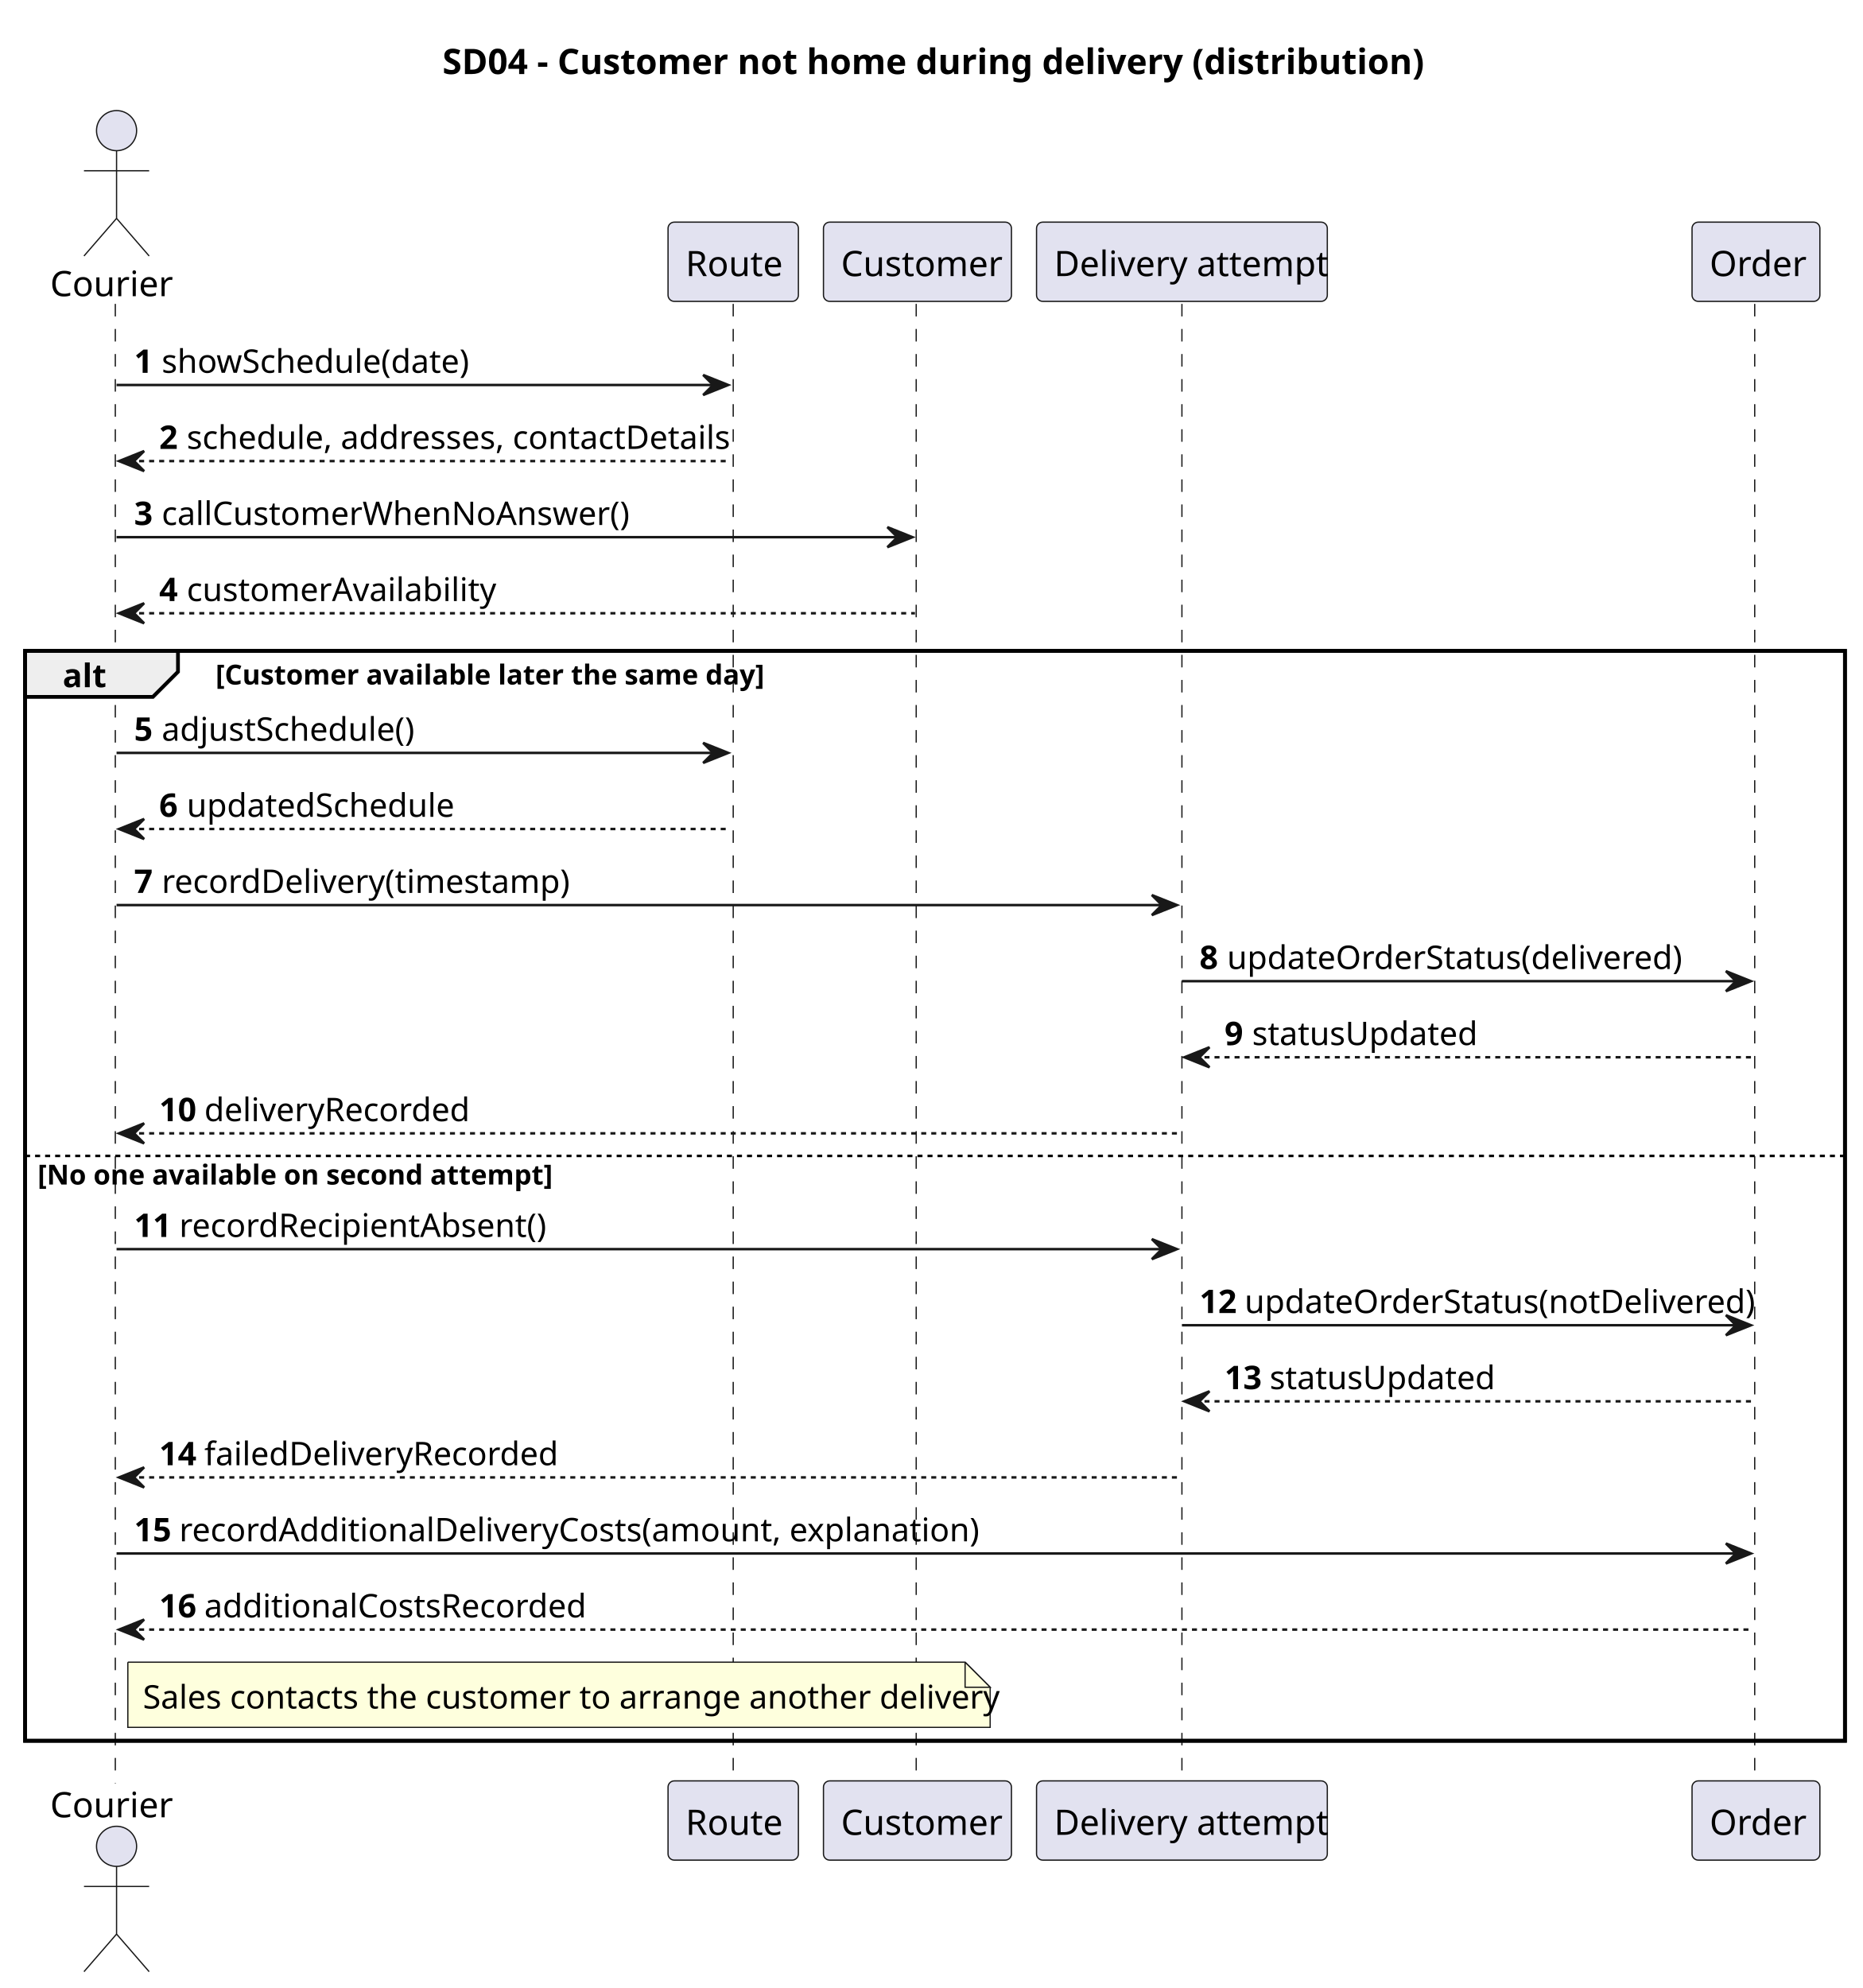
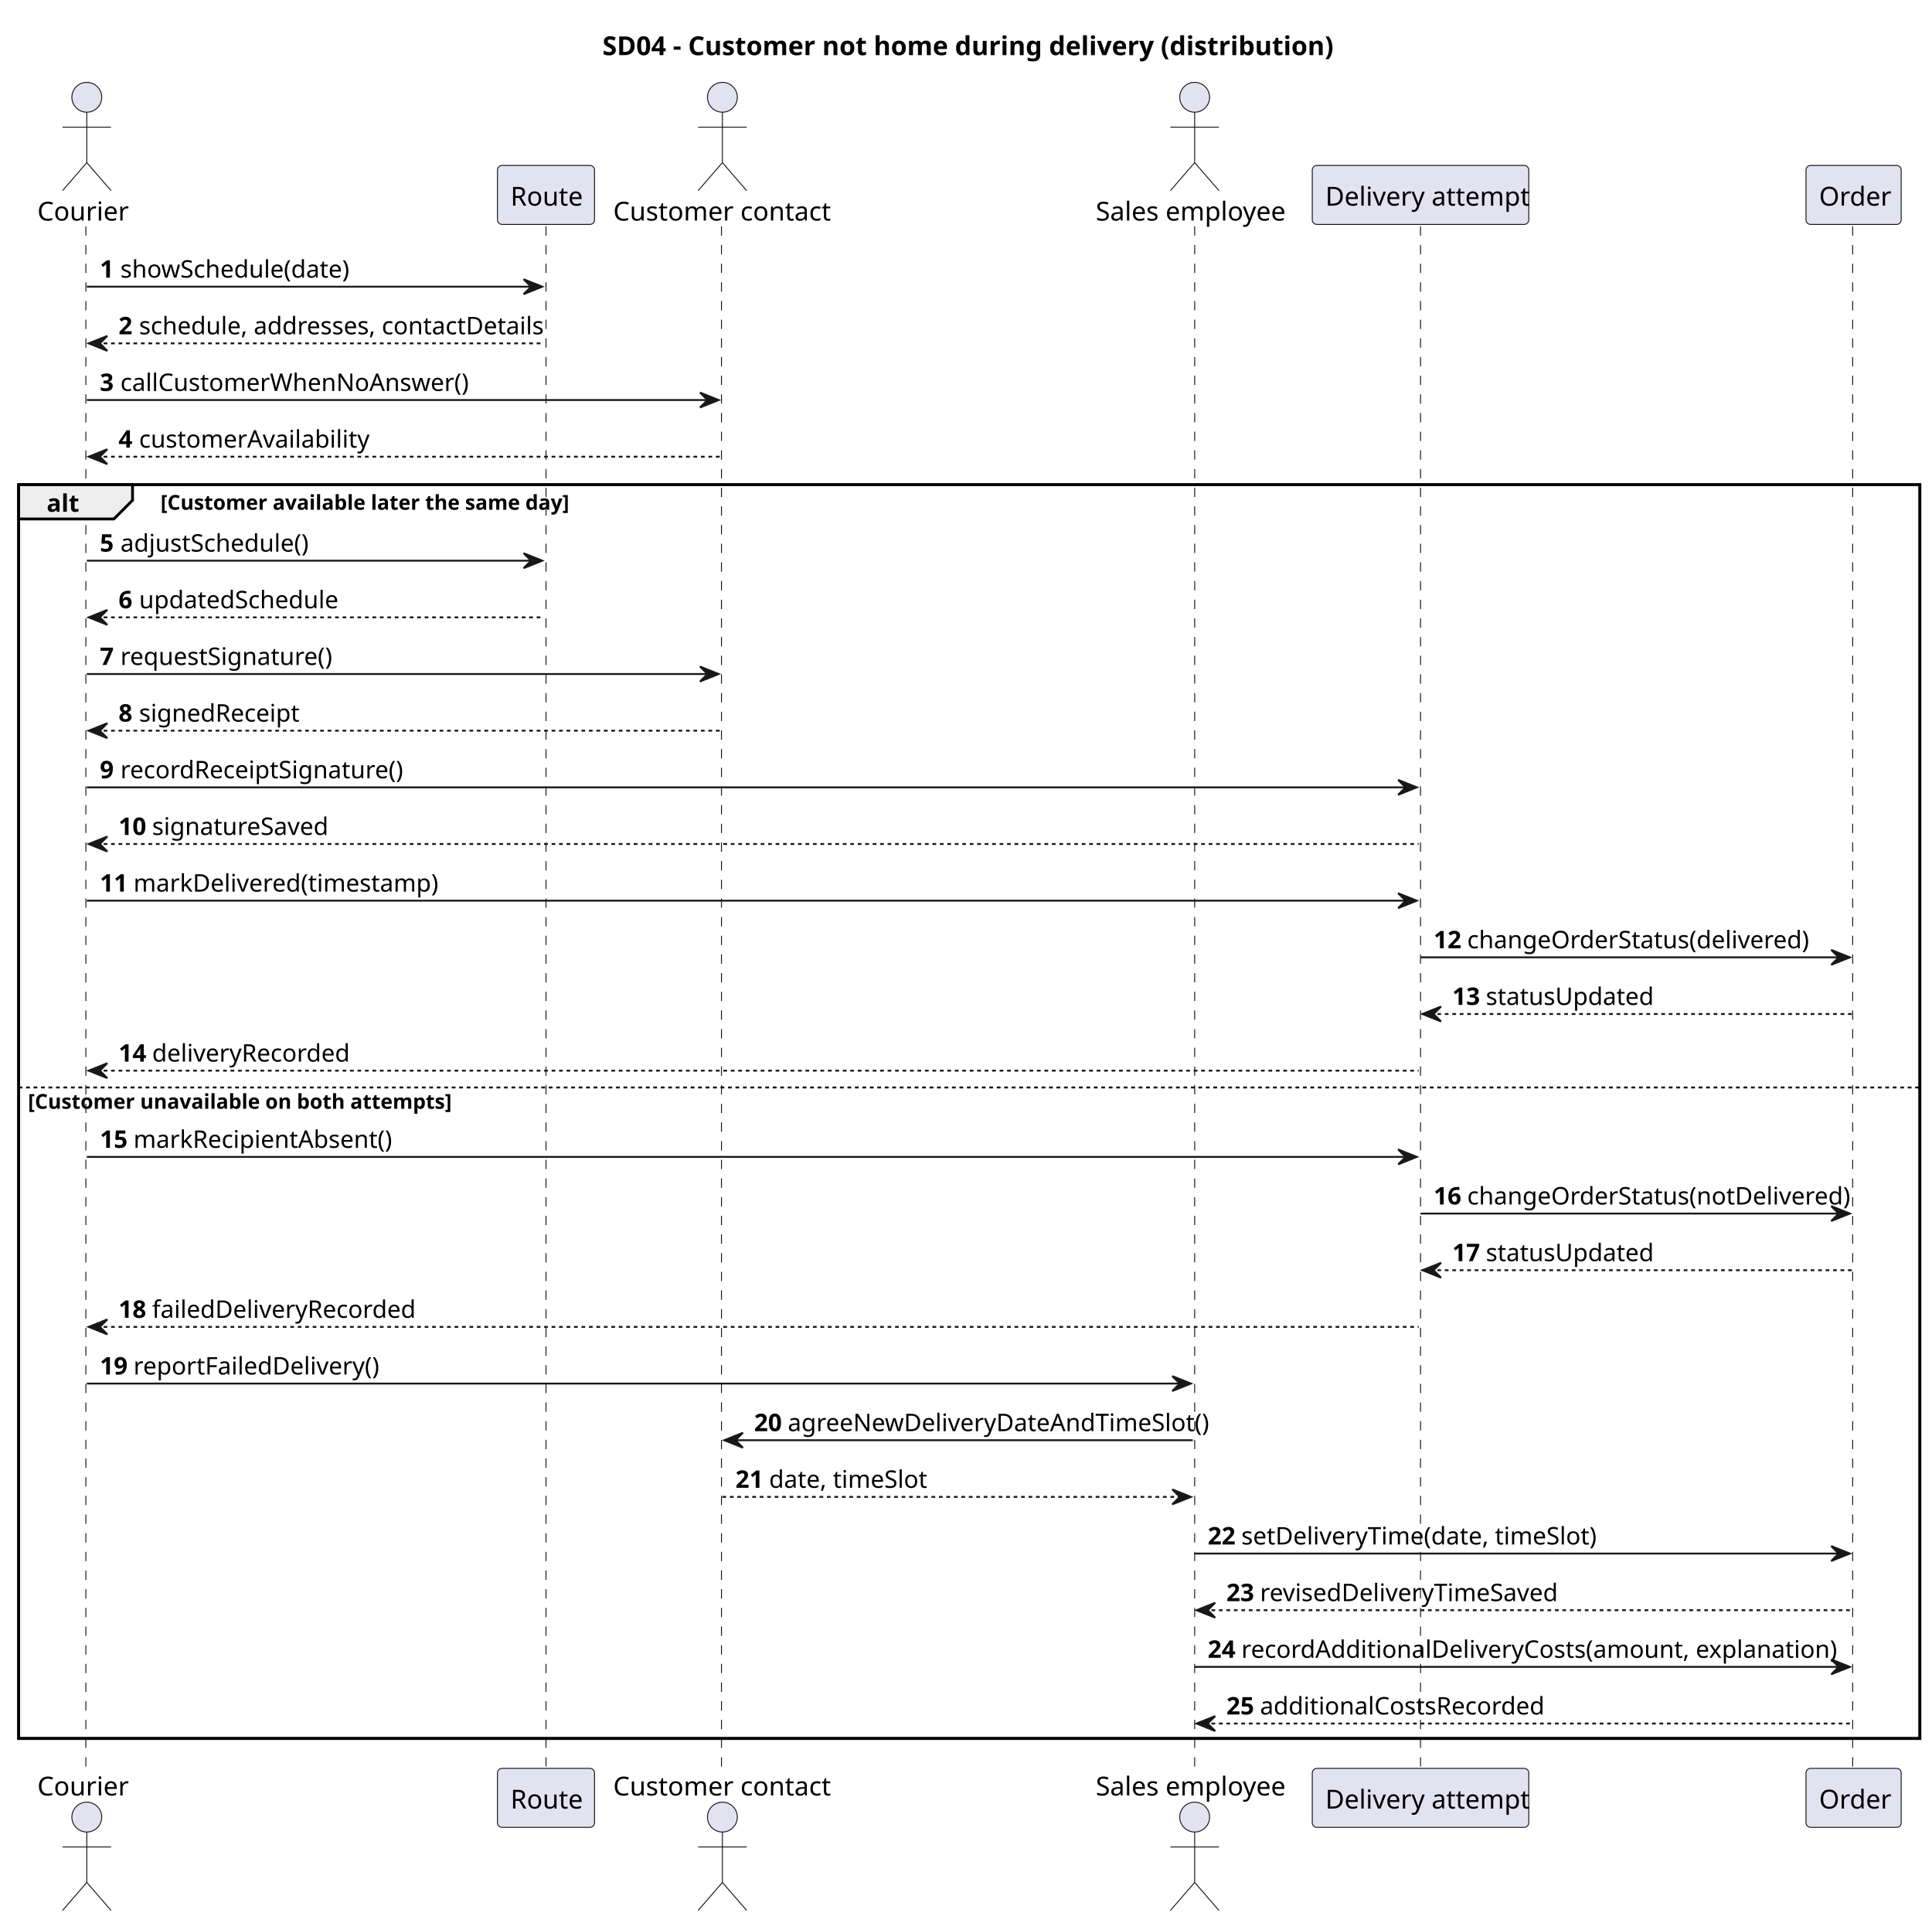
- <svg xmlns="http://www.w3.org/2000/svg" contentStyleType="text/css" height="793px" preserveAspectRatio="none" style="width:743px;height:793px;background:#FFFFFF;" version="1.1" viewBox="0 0 743 793" width="743px" zoomAndPan="magnify">
+ <svg xmlns="http://www.w3.org/2000/svg" contentStyleType="text/css" height="1030px" preserveAspectRatio="none" style="width:1035px;height:1030px;background:#FFFFFF;" version="1.1" viewBox="0 0 1035 1030" width="1035px" zoomAndPan="magnify">
  <defs />
  <g>
-     <text fill="#000000" font-family="sans-serif" font-size="14" font-weight="bold" lengthAdjust="spacing" textLength="392" x="176.5" y="29.533">SD04 - Customer not home during delivery (distribution)</text>
-     <rect fill="none" height="434.758" style="stroke:#000000;stroke-width:1.5;" width="726" x="10" y="259.625" />
-     <line style="stroke:#181818;stroke-width:0.5;stroke-dasharray:5.0,5.0;" x1="46" x2="46" y1="121.219" y2="711.383" />
-     <line style="stroke:#181818;stroke-width:0.5;stroke-dasharray:5.0,5.0;" x1="292.5" x2="292.5" y1="121.219" y2="711.383" />
-     <line style="stroke:#181818;stroke-width:0.5;stroke-dasharray:5.0,5.0;" x1="365.5" x2="365.5" y1="121.219" y2="711.383" />
-     <line style="stroke:#181818;stroke-width:0.5;stroke-dasharray:5.0,5.0;" x1="471.5" x2="471.5" y1="121.219" y2="711.383" />
-     <line style="stroke:#181818;stroke-width:0.5;stroke-dasharray:5.0,5.0;" x1="700" x2="700" y1="121.219" y2="711.383" />
+     <text fill="#000000" font-family="sans-serif" font-size="14" font-weight="bold" lengthAdjust="spacing" textLength="392" x="322.75" y="29.533">SD04 - Customer not home during delivery (distribution)</text>
+     <rect fill="none" height="671.57" style="stroke:#000000;stroke-width:1.5;" width="1018.5" x="10" y="259.625" />
+     <line style="stroke:#181818;stroke-width:0.5;stroke-dasharray:5.0,5.0;" x1="46" x2="46" y1="121.219" y2="948.195" />
+     <line style="stroke:#181818;stroke-width:0.5;stroke-dasharray:5.0,5.0;" x1="292.5" x2="292.5" y1="121.219" y2="948.195" />
+     <line style="stroke:#181818;stroke-width:0.5;stroke-dasharray:5.0,5.0;" x1="386.5" x2="386.5" y1="121.219" y2="948.195" />
+     <line style="stroke:#181818;stroke-width:0.5;stroke-dasharray:5.0,5.0;" x1="640" x2="640" y1="121.219" y2="948.195" />
+     <line style="stroke:#181818;stroke-width:0.5;stroke-dasharray:5.0,5.0;" x1="761" x2="761" y1="121.219" y2="948.195" />
+     <line style="stroke:#181818;stroke-width:0.5;stroke-dasharray:5.0,5.0;" x1="992.5" x2="992.5" y1="121.219" y2="948.195" />
    <text fill="#000000" font-family="sans-serif" font-size="14" lengthAdjust="spacing" textLength="47" x="20" y="118.143">Courier</text>
    <ellipse cx="46.5" cy="52.109" fill="#E2E2F0" rx="8" ry="8" style="stroke:#181818;stroke-width:0.5;" />
    <path d="M46.5,60.109 L46.5,87.109 M33.5,68.109 L59.5,68.109 M46.5,87.109 L33.5,102.109 M46.5,87.109 L59.5,102.109 " fill="none" style="stroke:#181818;stroke-width:0.5;" />
-     <text fill="#000000" font-family="sans-serif" font-size="14" lengthAdjust="spacing" textLength="47" x="20" y="724.916">Courier</text>
-     <ellipse cx="46.5" cy="736.492" fill="#E2E2F0" rx="8" ry="8" style="stroke:#181818;stroke-width:0.5;" />
-     <path d="M46.5,744.492 L46.5,771.492 M33.5,752.492 L59.5,752.492 M46.5,771.492 L33.5,786.492 M46.5,771.492 L59.5,786.492 " fill="none" style="stroke:#181818;stroke-width:0.5;" />
+     <text fill="#000000" font-family="sans-serif" font-size="14" lengthAdjust="spacing" textLength="47" x="20" y="961.729">Courier</text>
+     <ellipse cx="46.5" cy="973.305" fill="#E2E2F0" rx="8" ry="8" style="stroke:#181818;stroke-width:0.5;" />
+     <path d="M46.5,981.305 L46.5,1008.305 M33.5,989.305 L59.5,989.305 M46.5,1008.305 L33.5,1023.305 M46.5,1008.305 L59.5,1023.305 " fill="none" style="stroke:#181818;stroke-width:0.5;" />
    <rect fill="#E2E2F0" height="31.609" rx="2.5" ry="2.5" style="stroke:#181818;stroke-width:0.5;" width="52" x="266.5" y="88.609" />
    <text fill="#000000" font-family="sans-serif" font-size="14" lengthAdjust="spacing" textLength="38" x="273.5" y="110.143">Route</text>
-     <rect fill="#E2E2F0" height="31.609" rx="2.5" ry="2.5" style="stroke:#181818;stroke-width:0.5;" width="52" x="266.5" y="710.383" />
-     <text fill="#000000" font-family="sans-serif" font-size="14" lengthAdjust="spacing" textLength="38" x="273.5" y="731.916">Route</text>
-     <rect fill="#E2E2F0" height="31.609" rx="2.5" ry="2.5" style="stroke:#181818;stroke-width:0.5;" width="75" x="328.5" y="88.609" />
-     <text fill="#000000" font-family="sans-serif" font-size="14" lengthAdjust="spacing" textLength="61" x="335.5" y="110.143">Customer</text>
-     <rect fill="#E2E2F0" height="31.609" rx="2.5" ry="2.5" style="stroke:#181818;stroke-width:0.5;" width="75" x="328.5" y="710.383" />
-     <text fill="#000000" font-family="sans-serif" font-size="14" lengthAdjust="spacing" textLength="61" x="335.5" y="731.916">Customer</text>
-     <rect fill="#E2E2F0" height="31.609" rx="2.5" ry="2.5" style="stroke:#181818;stroke-width:0.5;" width="116" x="413.5" y="88.609" />
-     <text fill="#000000" font-family="sans-serif" font-size="14" lengthAdjust="spacing" textLength="102" x="420.5" y="110.143">Delivery attempt</text>
-     <rect fill="#E2E2F0" height="31.609" rx="2.5" ry="2.5" style="stroke:#181818;stroke-width:0.5;" width="116" x="413.5" y="710.383" />
-     <text fill="#000000" font-family="sans-serif" font-size="14" lengthAdjust="spacing" textLength="102" x="420.5" y="731.916">Delivery attempt</text>
-     <rect fill="#E2E2F0" height="31.609" rx="2.5" ry="2.5" style="stroke:#181818;stroke-width:0.5;" width="51" x="675" y="88.609" />
-     <text fill="#000000" font-family="sans-serif" font-size="14" lengthAdjust="spacing" textLength="37" x="682" y="110.143">Order</text>
-     <rect fill="#E2E2F0" height="31.609" rx="2.5" ry="2.5" style="stroke:#181818;stroke-width:0.5;" width="51" x="675" y="710.383" />
-     <text fill="#000000" font-family="sans-serif" font-size="14" lengthAdjust="spacing" textLength="37" x="682" y="731.916">Order</text>
+     <rect fill="#E2E2F0" height="31.609" rx="2.5" ry="2.5" style="stroke:#181818;stroke-width:0.5;" width="52" x="266.5" y="947.195" />
+     <text fill="#000000" font-family="sans-serif" font-size="14" lengthAdjust="spacing" textLength="38" x="273.5" y="968.729">Route</text>
+     <text fill="#000000" font-family="sans-serif" font-size="14" lengthAdjust="spacing" textLength="111" x="328.5" y="118.143">Customer contact</text>
+     <ellipse cx="387" cy="52.109" fill="#E2E2F0" rx="8" ry="8" style="stroke:#181818;stroke-width:0.5;" />
+     <path d="M387,60.109 L387,87.109 M374,68.109 L400,68.109 M387,87.109 L374,102.109 M387,87.109 L400,102.109 " fill="none" style="stroke:#181818;stroke-width:0.5;" />
+     <text fill="#000000" font-family="sans-serif" font-size="14" lengthAdjust="spacing" textLength="111" x="328.5" y="961.729">Customer contact</text>
+     <ellipse cx="387" cy="973.305" fill="#E2E2F0" rx="8" ry="8" style="stroke:#181818;stroke-width:0.5;" />
+     <path d="M387,981.305 L387,1008.305 M374,989.305 L400,989.305 M387,1008.305 L374,1023.305 M387,1008.305 L400,1023.305 " fill="none" style="stroke:#181818;stroke-width:0.5;" />
+     <text fill="#000000" font-family="sans-serif" font-size="14" lengthAdjust="spacing" textLength="100" x="587" y="118.143">Sales employee</text>
+     <ellipse cx="640" cy="52.109" fill="#E2E2F0" rx="8" ry="8" style="stroke:#181818;stroke-width:0.5;" />
+     <path d="M640,60.109 L640,87.109 M627,68.109 L653,68.109 M640,87.109 L627,102.109 M640,87.109 L653,102.109 " fill="none" style="stroke:#181818;stroke-width:0.5;" />
+     <text fill="#000000" font-family="sans-serif" font-size="14" lengthAdjust="spacing" textLength="100" x="587" y="961.729">Sales employee</text>
+     <ellipse cx="640" cy="973.305" fill="#E2E2F0" rx="8" ry="8" style="stroke:#181818;stroke-width:0.5;" />
+     <path d="M640,981.305 L640,1008.305 M627,989.305 L653,989.305 M640,1008.305 L627,1023.305 M640,1008.305 L653,1023.305 " fill="none" style="stroke:#181818;stroke-width:0.5;" />
+     <rect fill="#E2E2F0" height="31.609" rx="2.5" ry="2.5" style="stroke:#181818;stroke-width:0.5;" width="116" x="703" y="88.609" />
+     <text fill="#000000" font-family="sans-serif" font-size="14" lengthAdjust="spacing" textLength="102" x="710" y="110.143">Delivery attempt</text>
+     <rect fill="#E2E2F0" height="31.609" rx="2.5" ry="2.5" style="stroke:#181818;stroke-width:0.5;" width="116" x="703" y="947.195" />
+     <text fill="#000000" font-family="sans-serif" font-size="14" lengthAdjust="spacing" textLength="102" x="710" y="968.729">Delivery attempt</text>
+     <rect fill="#E2E2F0" height="31.609" rx="2.5" ry="2.5" style="stroke:#181818;stroke-width:0.5;" width="51" x="967.5" y="88.609" />
+     <text fill="#000000" font-family="sans-serif" font-size="14" lengthAdjust="spacing" textLength="37" x="974.5" y="110.143">Order</text>
+     <rect fill="#E2E2F0" height="31.609" rx="2.5" ry="2.5" style="stroke:#181818;stroke-width:0.5;" width="51" x="967.5" y="947.195" />
+     <text fill="#000000" font-family="sans-serif" font-size="14" lengthAdjust="spacing" textLength="37" x="974.5" y="968.729">Order</text>
    <polygon fill="#181818" points="280.5,149.57,290.5,153.57,280.5,157.57,284.5,153.57" style="stroke:#181818;stroke-width:1.0;" />
    <line style="stroke:#181818;stroke-width:1.0;" x1="46.5" x2="286.5" y1="153.57" y2="153.57" />
    <text fill="#000000" font-family="sans-serif" font-size="13" font-weight="bold" lengthAdjust="spacing" textLength="7" x="53.5" y="148.714">1</text>
    <text fill="#000000" font-family="sans-serif" font-size="13" lengthAdjust="spacing" textLength="117" x="64.5" y="148.714">showSchedule(date)</text>
    <polygon fill="#181818" points="57.5,179.922,47.5,183.922,57.5,187.922,53.5,183.922" style="stroke:#181818;stroke-width:1.0;" />
    <line style="stroke:#181818;stroke-width:1.0;stroke-dasharray:2.0,2.0;" x1="51.5" x2="291.5" y1="183.922" y2="183.922" />
    <text fill="#000000" font-family="sans-serif" font-size="13" font-weight="bold" lengthAdjust="spacing" textLength="7" x="63.5" y="179.065">2</text>
    <text fill="#000000" font-family="sans-serif" font-size="13" lengthAdjust="spacing" textLength="211" x="74.5" y="179.065">schedule, addresses, contactDetails</text>
-     <polygon fill="#181818" points="354,210.273,364,214.273,354,218.273,358,214.273" style="stroke:#181818;stroke-width:1.0;" />
-     <line style="stroke:#181818;stroke-width:1.0;" x1="46.5" x2="360" y1="214.273" y2="214.273" />
+     <polygon fill="#181818" points="375,210.273,385,214.273,375,218.273,379,214.273" style="stroke:#181818;stroke-width:1.0;" />
+     <line style="stroke:#181818;stroke-width:1.0;" x1="46.5" x2="381" y1="214.273" y2="214.273" />
    <text fill="#000000" font-family="sans-serif" font-size="13" font-weight="bold" lengthAdjust="spacing" textLength="7" x="53.5" y="209.417">3</text>
    <text fill="#000000" font-family="sans-serif" font-size="13" lengthAdjust="spacing" textLength="177" x="64.5" y="209.417">callCustomerWhenNoAnswer()</text>
    <polygon fill="#181818" points="57.5,240.625,47.5,244.625,57.5,248.625,53.5,244.625" style="stroke:#181818;stroke-width:1.0;" />
-     <line style="stroke:#181818;stroke-width:1.0;stroke-dasharray:2.0,2.0;" x1="51.5" x2="365" y1="244.625" y2="244.625" />
+     <line style="stroke:#181818;stroke-width:1.0;stroke-dasharray:2.0,2.0;" x1="51.5" x2="386" y1="244.625" y2="244.625" />
    <text fill="#000000" font-family="sans-serif" font-size="13" font-weight="bold" lengthAdjust="spacing" textLength="7" x="63.5" y="239.769">4</text>
    <text fill="#000000" font-family="sans-serif" font-size="13" lengthAdjust="spacing" textLength="115" x="74.5" y="239.769">customerAvailability</text>
    <path d="M10,259.625 L71,259.625 L71,267.977 L61,277.977 L10,277.977 L10,259.625 " fill="#EEEEEE" style="stroke:#000000;stroke-width:1.5;" />
-     <rect fill="none" height="434.758" style="stroke:#000000;stroke-width:1.5;" width="726" x="10" y="259.625" />
+     <rect fill="none" height="671.57" style="stroke:#000000;stroke-width:1.5;" width="1018.5" x="10" y="259.625" />
    <text fill="#000000" font-family="sans-serif" font-size="13" font-weight="bold" lengthAdjust="spacing" textLength="16" x="25" y="274.12">alt</text>
    <text fill="#000000" font-family="sans-serif" font-size="11" font-weight="bold" lengthAdjust="spacing" textLength="219" x="86" y="273.044">[Customer available later the same day]</text>
    <polygon fill="#181818" points="280.5,296.328,290.5,300.328,280.5,304.328,284.5,300.328" style="stroke:#181818;stroke-width:1.0;" />
    <line style="stroke:#181818;stroke-width:1.0;" x1="46.5" x2="286.5" y1="300.328" y2="300.328" />
    <text fill="#000000" font-family="sans-serif" font-size="13" font-weight="bold" lengthAdjust="spacing" textLength="7" x="53.5" y="295.472">5</text>
    <text fill="#000000" font-family="sans-serif" font-size="13" lengthAdjust="spacing" textLength="97" x="64.5" y="295.472">adjustSchedule()</text>
    <polygon fill="#181818" points="57.5,326.68,47.5,330.68,57.5,334.68,53.5,330.68" style="stroke:#181818;stroke-width:1.0;" />
    <line style="stroke:#181818;stroke-width:1.0;stroke-dasharray:2.0,2.0;" x1="51.5" x2="291.5" y1="330.68" y2="330.68" />
    <text fill="#000000" font-family="sans-serif" font-size="13" font-weight="bold" lengthAdjust="spacing" textLength="7" x="63.5" y="325.823">6</text>
    <text fill="#000000" font-family="sans-serif" font-size="13" lengthAdjust="spacing" textLength="100" x="74.5" y="325.823">updatedSchedule</text>
-     <polygon fill="#181818" points="459.5,357.031,469.5,361.031,459.5,365.031,463.5,361.031" style="stroke:#181818;stroke-width:1.0;" />
-     <line style="stroke:#181818;stroke-width:1.0;" x1="46.5" x2="465.5" y1="361.031" y2="361.031" />
+     <polygon fill="#181818" points="375,357.031,385,361.031,375,365.031,379,361.031" style="stroke:#181818;stroke-width:1.0;" />
+     <line style="stroke:#181818;stroke-width:1.0;" x1="46.5" x2="381" y1="361.031" y2="361.031" />
    <text fill="#000000" font-family="sans-serif" font-size="13" font-weight="bold" lengthAdjust="spacing" textLength="7" x="53.5" y="356.175">7</text>
-     <text fill="#000000" font-family="sans-serif" font-size="13" lengthAdjust="spacing" textLength="150" x="64.5" y="356.175">recordDelivery(timestamp)</text>
-     <polygon fill="#181818" points="688.5,387.383,698.5,391.383,688.5,395.383,692.5,391.383" style="stroke:#181818;stroke-width:1.0;" />
-     <line style="stroke:#181818;stroke-width:1.0;" x1="471.5" x2="694.5" y1="391.383" y2="391.383" />
-     <text fill="#000000" font-family="sans-serif" font-size="13" font-weight="bold" lengthAdjust="spacing" textLength="7" x="478.5" y="386.526">8</text>
-     <text fill="#000000" font-family="sans-serif" font-size="13" lengthAdjust="spacing" textLength="167" x="489.5" y="386.526">updateOrderStatus(delivered)</text>
-     <polygon fill="#181818" points="482.5,417.734,472.5,421.734,482.5,425.734,478.5,421.734" style="stroke:#181818;stroke-width:1.0;" />
-     <line style="stroke:#181818;stroke-width:1.0;stroke-dasharray:2.0,2.0;" x1="476.5" x2="699.5" y1="421.734" y2="421.734" />
-     <text fill="#000000" font-family="sans-serif" font-size="13" font-weight="bold" lengthAdjust="spacing" textLength="7" x="488.5" y="416.878">9</text>
-     <text fill="#000000" font-family="sans-serif" font-size="13" lengthAdjust="spacing" textLength="84" x="499.5" y="416.878">statusUpdated</text>
+     <text fill="#000000" font-family="sans-serif" font-size="13" lengthAdjust="spacing" textLength="106" x="64.5" y="356.175">requestSignature()</text>
+     <polygon fill="#181818" points="57.5,387.383,47.5,391.383,57.5,395.383,53.5,391.383" style="stroke:#181818;stroke-width:1.0;" />
+     <line style="stroke:#181818;stroke-width:1.0;stroke-dasharray:2.0,2.0;" x1="51.5" x2="386" y1="391.383" y2="391.383" />
+     <text fill="#000000" font-family="sans-serif" font-size="13" font-weight="bold" lengthAdjust="spacing" textLength="7" x="63.5" y="386.526">8</text>
+     <text fill="#000000" font-family="sans-serif" font-size="13" lengthAdjust="spacing" textLength="82" x="74.5" y="386.526">signedReceipt</text>
+     <polygon fill="#181818" points="749,417.734,759,421.734,749,425.734,753,421.734" style="stroke:#181818;stroke-width:1.0;" />
+     <line style="stroke:#181818;stroke-width:1.0;" x1="46.5" x2="755" y1="421.734" y2="421.734" />
+     <text fill="#000000" font-family="sans-serif" font-size="13" font-weight="bold" lengthAdjust="spacing" textLength="7" x="53.5" y="416.878">9</text>
+     <text fill="#000000" font-family="sans-serif" font-size="13" lengthAdjust="spacing" textLength="143" x="64.5" y="416.878">recordReceiptSignature()</text>
    <polygon fill="#181818" points="57.5,448.086,47.5,452.086,57.5,456.086,53.5,452.086" style="stroke:#181818;stroke-width:1.0;" />
-     <line style="stroke:#181818;stroke-width:1.0;stroke-dasharray:2.0,2.0;" x1="51.5" x2="470.5" y1="452.086" y2="452.086" />
+     <line style="stroke:#181818;stroke-width:1.0;stroke-dasharray:2.0,2.0;" x1="51.5" x2="760" y1="452.086" y2="452.086" />
    <text fill="#000000" font-family="sans-serif" font-size="13" font-weight="bold" lengthAdjust="spacing" textLength="14" x="63.5" y="447.229">10</text>
-     <text fill="#000000" font-family="sans-serif" font-size="13" lengthAdjust="spacing" textLength="98" x="81.5" y="447.229">deliveryRecorded</text>
-     <line style="stroke:#000000;stroke-width:1.0;stroke-dasharray:2.0,2.0;" x1="10" x2="736" y1="461.086" y2="461.086" />
-     <text fill="#000000" font-family="sans-serif" font-size="11" font-weight="bold" lengthAdjust="spacing" textLength="203" x="15" y="472.505">[No one available on second attempt]</text>
-     <polygon fill="#181818" points="459.5,494.273,469.5,498.273,459.5,502.273,463.5,498.273" style="stroke:#181818;stroke-width:1.0;" />
-     <line style="stroke:#181818;stroke-width:1.0;" x1="46.5" x2="465.5" y1="498.273" y2="498.273" />
-     <text fill="#000000" font-family="sans-serif" font-size="13" font-weight="bold" lengthAdjust="spacing" textLength="14" x="53.5" y="493.417">11</text>
-     <text fill="#000000" font-family="sans-serif" font-size="13" lengthAdjust="spacing" textLength="139" x="71.5" y="493.417">recordRecipientAbsent()</text>
-     <polygon fill="#181818" points="688.5,524.625,698.5,528.625,688.5,532.625,692.5,528.625" style="stroke:#181818;stroke-width:1.0;" />
-     <line style="stroke:#181818;stroke-width:1.0;" x1="471.5" x2="694.5" y1="528.625" y2="528.625" />
-     <text fill="#000000" font-family="sans-serif" font-size="13" font-weight="bold" lengthAdjust="spacing" textLength="14" x="478.5" y="523.769">12</text>
-     <text fill="#000000" font-family="sans-serif" font-size="13" lengthAdjust="spacing" textLength="187" x="496.5" y="523.769">updateOrderStatus(notDelivered)</text>
-     <polygon fill="#181818" points="482.5,554.977,472.5,558.977,482.5,562.977,478.5,558.977" style="stroke:#181818;stroke-width:1.0;" />
-     <line style="stroke:#181818;stroke-width:1.0;stroke-dasharray:2.0,2.0;" x1="476.5" x2="699.5" y1="558.977" y2="558.977" />
-     <text fill="#000000" font-family="sans-serif" font-size="13" font-weight="bold" lengthAdjust="spacing" textLength="14" x="488.5" y="554.12">13</text>
-     <text fill="#000000" font-family="sans-serif" font-size="13" lengthAdjust="spacing" textLength="84" x="506.5" y="554.12">statusUpdated</text>
-     <polygon fill="#181818" points="57.5,585.328,47.5,589.328,57.5,593.328,53.5,589.328" style="stroke:#181818;stroke-width:1.0;" />
-     <line style="stroke:#181818;stroke-width:1.0;stroke-dasharray:2.0,2.0;" x1="51.5" x2="470.5" y1="589.328" y2="589.328" />
-     <text fill="#000000" font-family="sans-serif" font-size="13" font-weight="bold" lengthAdjust="spacing" textLength="14" x="63.5" y="584.472">14</text>
-     <text fill="#000000" font-family="sans-serif" font-size="13" lengthAdjust="spacing" textLength="130" x="81.5" y="584.472">failedDeliveryRecorded</text>
-     <polygon fill="#181818" points="688.5,615.68,698.5,619.68,688.5,623.68,692.5,619.68" style="stroke:#181818;stroke-width:1.0;" />
-     <line style="stroke:#181818;stroke-width:1.0;" x1="46.5" x2="694.5" y1="619.68" y2="619.68" />
+     <text fill="#000000" font-family="sans-serif" font-size="13" lengthAdjust="spacing" textLength="88" x="81.5" y="447.229">signatureSaved</text>
+     <polygon fill="#181818" points="749,478.438,759,482.438,749,486.438,753,482.438" style="stroke:#181818;stroke-width:1.0;" />
+     <line style="stroke:#181818;stroke-width:1.0;" x1="46.5" x2="755" y1="482.438" y2="482.438" />
+     <text fill="#000000" font-family="sans-serif" font-size="13" font-weight="bold" lengthAdjust="spacing" textLength="14" x="53.5" y="477.581">11</text>
+     <text fill="#000000" font-family="sans-serif" font-size="13" lengthAdjust="spacing" textLength="150" x="71.5" y="477.581">markDelivered(timestamp)</text>
+     <polygon fill="#181818" points="981,508.789,991,512.789,981,516.789,985,512.789" style="stroke:#181818;stroke-width:1.0;" />
+     <line style="stroke:#181818;stroke-width:1.0;" x1="761" x2="987" y1="512.789" y2="512.789" />
+     <text fill="#000000" font-family="sans-serif" font-size="13" font-weight="bold" lengthAdjust="spacing" textLength="14" x="768" y="507.933">12</text>
+     <text fill="#000000" font-family="sans-serif" font-size="13" lengthAdjust="spacing" textLength="170" x="786" y="507.933">changeOrderStatus(delivered)</text>
+     <polygon fill="#181818" points="772,539.141,762,543.141,772,547.141,768,543.141" style="stroke:#181818;stroke-width:1.0;" />
+     <line style="stroke:#181818;stroke-width:1.0;stroke-dasharray:2.0,2.0;" x1="766" x2="992" y1="543.141" y2="543.141" />
+     <text fill="#000000" font-family="sans-serif" font-size="13" font-weight="bold" lengthAdjust="spacing" textLength="14" x="778" y="538.284">13</text>
+     <text fill="#000000" font-family="sans-serif" font-size="13" lengthAdjust="spacing" textLength="84" x="796" y="538.284">statusUpdated</text>
+     <polygon fill="#181818" points="57.5,569.492,47.5,573.492,57.5,577.492,53.5,573.492" style="stroke:#181818;stroke-width:1.0;" />
+     <line style="stroke:#181818;stroke-width:1.0;stroke-dasharray:2.0,2.0;" x1="51.5" x2="760" y1="573.492" y2="573.492" />
+     <text fill="#000000" font-family="sans-serif" font-size="13" font-weight="bold" lengthAdjust="spacing" textLength="14" x="63.5" y="568.636">14</text>
+     <text fill="#000000" font-family="sans-serif" font-size="13" lengthAdjust="spacing" textLength="98" x="81.5" y="568.636">deliveryRecorded</text>
+     <line style="stroke:#000000;stroke-width:1.0;stroke-dasharray:2.0,2.0;" x1="10" x2="1028.5" y1="582.492" y2="582.492" />
+     <text fill="#000000" font-family="sans-serif" font-size="11" font-weight="bold" lengthAdjust="spacing" textLength="226" x="15" y="593.911">[Customer unavailable on both attempts]</text>
+     <polygon fill="#181818" points="749,615.68,759,619.68,749,623.68,753,619.68" style="stroke:#181818;stroke-width:1.0;" />
+     <line style="stroke:#181818;stroke-width:1.0;" x1="46.5" x2="755" y1="619.68" y2="619.68" />
    <text fill="#000000" font-family="sans-serif" font-size="13" font-weight="bold" lengthAdjust="spacing" textLength="14" x="53.5" y="614.823">15</text>
-     <text fill="#000000" font-family="sans-serif" font-size="13" lengthAdjust="spacing" textLength="297" x="71.5" y="614.823">recordAdditionalDeliveryCosts(amount, explanation)</text>
-     <polygon fill="#181818" points="57.5,646.031,47.5,650.031,57.5,654.031,53.5,650.031" style="stroke:#181818;stroke-width:1.0;" />
-     <line style="stroke:#181818;stroke-width:1.0;stroke-dasharray:2.0,2.0;" x1="51.5" x2="699.5" y1="650.031" y2="650.031" />
-     <text fill="#000000" font-family="sans-serif" font-size="13" font-weight="bold" lengthAdjust="spacing" textLength="14" x="63.5" y="645.175">16</text>
-     <text fill="#000000" font-family="sans-serif" font-size="13" lengthAdjust="spacing" textLength="144" x="81.5" y="645.175">additionalCostsRecorded</text>
-     <path d="M51,663.031 L51,689.031 L395,689.031 L395,673.031 L385,663.031 L51,663.031 " fill="#FEFFDD" style="stroke:#181818;stroke-width:0.5;" />
-     <path d="M385,663.031 L385,673.031 L395,673.031 L385,663.031 " fill="#FEFFDD" style="stroke:#181818;stroke-width:0.5;" />
-     <text fill="#000000" font-family="sans-serif" font-size="13" lengthAdjust="spacing" textLength="323" x="57" y="681.526">Sales contacts the customer to arrange another delivery</text>
+     <text fill="#000000" font-family="sans-serif" font-size="13" lengthAdjust="spacing" textLength="132" x="71.5" y="614.823">markRecipientAbsent()</text>
+     <polygon fill="#181818" points="981,646.031,991,650.031,981,654.031,985,650.031" style="stroke:#181818;stroke-width:1.0;" />
+     <line style="stroke:#181818;stroke-width:1.0;" x1="761" x2="987" y1="650.031" y2="650.031" />
+     <text fill="#000000" font-family="sans-serif" font-size="13" font-weight="bold" lengthAdjust="spacing" textLength="14" x="768" y="645.175">16</text>
+     <text fill="#000000" font-family="sans-serif" font-size="13" lengthAdjust="spacing" textLength="190" x="786" y="645.175">changeOrderStatus(notDelivered)</text>
+     <polygon fill="#181818" points="772,676.383,762,680.383,772,684.383,768,680.383" style="stroke:#181818;stroke-width:1.0;" />
+     <line style="stroke:#181818;stroke-width:1.0;stroke-dasharray:2.0,2.0;" x1="766" x2="992" y1="680.383" y2="680.383" />
+     <text fill="#000000" font-family="sans-serif" font-size="13" font-weight="bold" lengthAdjust="spacing" textLength="14" x="778" y="675.526">17</text>
+     <text fill="#000000" font-family="sans-serif" font-size="13" lengthAdjust="spacing" textLength="84" x="796" y="675.526">statusUpdated</text>
+     <polygon fill="#181818" points="57.5,706.734,47.5,710.734,57.5,714.734,53.5,710.734" style="stroke:#181818;stroke-width:1.0;" />
+     <line style="stroke:#181818;stroke-width:1.0;stroke-dasharray:2.0,2.0;" x1="51.5" x2="760" y1="710.734" y2="710.734" />
+     <text fill="#000000" font-family="sans-serif" font-size="13" font-weight="bold" lengthAdjust="spacing" textLength="14" x="63.5" y="705.878">18</text>
+     <text fill="#000000" font-family="sans-serif" font-size="13" lengthAdjust="spacing" textLength="130" x="81.5" y="705.878">failedDeliveryRecorded</text>
+     <polygon fill="#181818" points="628,737.086,638,741.086,628,745.086,632,741.086" style="stroke:#181818;stroke-width:1.0;" />
+     <line style="stroke:#181818;stroke-width:1.0;" x1="46.5" x2="634" y1="741.086" y2="741.086" />
+     <text fill="#000000" font-family="sans-serif" font-size="13" font-weight="bold" lengthAdjust="spacing" textLength="14" x="53.5" y="736.23">19</text>
+     <text fill="#000000" font-family="sans-serif" font-size="13" lengthAdjust="spacing" textLength="121" x="71.5" y="736.23">reportFailedDelivery()</text>
+     <polygon fill="#181818" points="398,767.438,388,771.438,398,775.438,394,771.438" style="stroke:#181818;stroke-width:1.0;" />
+     <line style="stroke:#181818;stroke-width:1.0;" x1="392" x2="639" y1="771.438" y2="771.438" />
+     <text fill="#000000" font-family="sans-serif" font-size="13" font-weight="bold" lengthAdjust="spacing" textLength="14" x="404" y="766.581">20</text>
+     <text fill="#000000" font-family="sans-serif" font-size="13" lengthAdjust="spacing" textLength="211" x="422" y="766.581">agreeNewDeliveryDateAndTimeSlot()</text>
+     <polygon fill="#181818" points="628,797.789,638,801.789,628,805.789,632,801.789" style="stroke:#181818;stroke-width:1.0;" />
+     <line style="stroke:#181818;stroke-width:1.0;stroke-dasharray:2.0,2.0;" x1="387" x2="634" y1="801.789" y2="801.789" />
+     <text fill="#000000" font-family="sans-serif" font-size="13" font-weight="bold" lengthAdjust="spacing" textLength="14" x="394" y="796.933">21</text>
+     <text fill="#000000" font-family="sans-serif" font-size="13" lengthAdjust="spacing" textLength="81" x="412" y="796.933">date, timeSlot</text>
+     <polygon fill="#181818" points="981,828.141,991,832.141,981,836.141,985,832.141" style="stroke:#181818;stroke-width:1.0;" />
+     <line style="stroke:#181818;stroke-width:1.0;" x1="640" x2="987" y1="832.141" y2="832.141" />
+     <text fill="#000000" font-family="sans-serif" font-size="13" font-weight="bold" lengthAdjust="spacing" textLength="14" x="647" y="827.284">22</text>
+     <text fill="#000000" font-family="sans-serif" font-size="13" lengthAdjust="spacing" textLength="180" x="665" y="827.284">setDeliveryTime(date, timeSlot)</text>
+     <polygon fill="#181818" points="651,858.492,641,862.492,651,866.492,647,862.492" style="stroke:#181818;stroke-width:1.0;" />
+     <line style="stroke:#181818;stroke-width:1.0;stroke-dasharray:2.0,2.0;" x1="645" x2="992" y1="862.492" y2="862.492" />
+     <text fill="#000000" font-family="sans-serif" font-size="13" font-weight="bold" lengthAdjust="spacing" textLength="14" x="657" y="857.636">23</text>
+     <text fill="#000000" font-family="sans-serif" font-size="13" lengthAdjust="spacing" textLength="148" x="675" y="857.636">revisedDeliveryTimeSaved</text>
+     <polygon fill="#181818" points="981,888.844,991,892.844,981,896.844,985,892.844" style="stroke:#181818;stroke-width:1.0;" />
+     <line style="stroke:#181818;stroke-width:1.0;" x1="640" x2="987" y1="892.844" y2="892.844" />
+     <text fill="#000000" font-family="sans-serif" font-size="13" font-weight="bold" lengthAdjust="spacing" textLength="14" x="647" y="887.987">24</text>
+     <text fill="#000000" font-family="sans-serif" font-size="13" lengthAdjust="spacing" textLength="297" x="665" y="887.987">recordAdditionalDeliveryCosts(amount, explanation)</text>
+     <polygon fill="#181818" points="651,919.195,641,923.195,651,927.195,647,923.195" style="stroke:#181818;stroke-width:1.0;" />
+     <line style="stroke:#181818;stroke-width:1.0;stroke-dasharray:2.0,2.0;" x1="645" x2="992" y1="923.195" y2="923.195" />
+     <text fill="#000000" font-family="sans-serif" font-size="13" font-weight="bold" lengthAdjust="spacing" textLength="14" x="657" y="918.339">25</text>
+     <text fill="#000000" font-family="sans-serif" font-size="13" lengthAdjust="spacing" textLength="144" x="675" y="918.339">additionalCostsRecorded</text>
  </g>
</svg>
